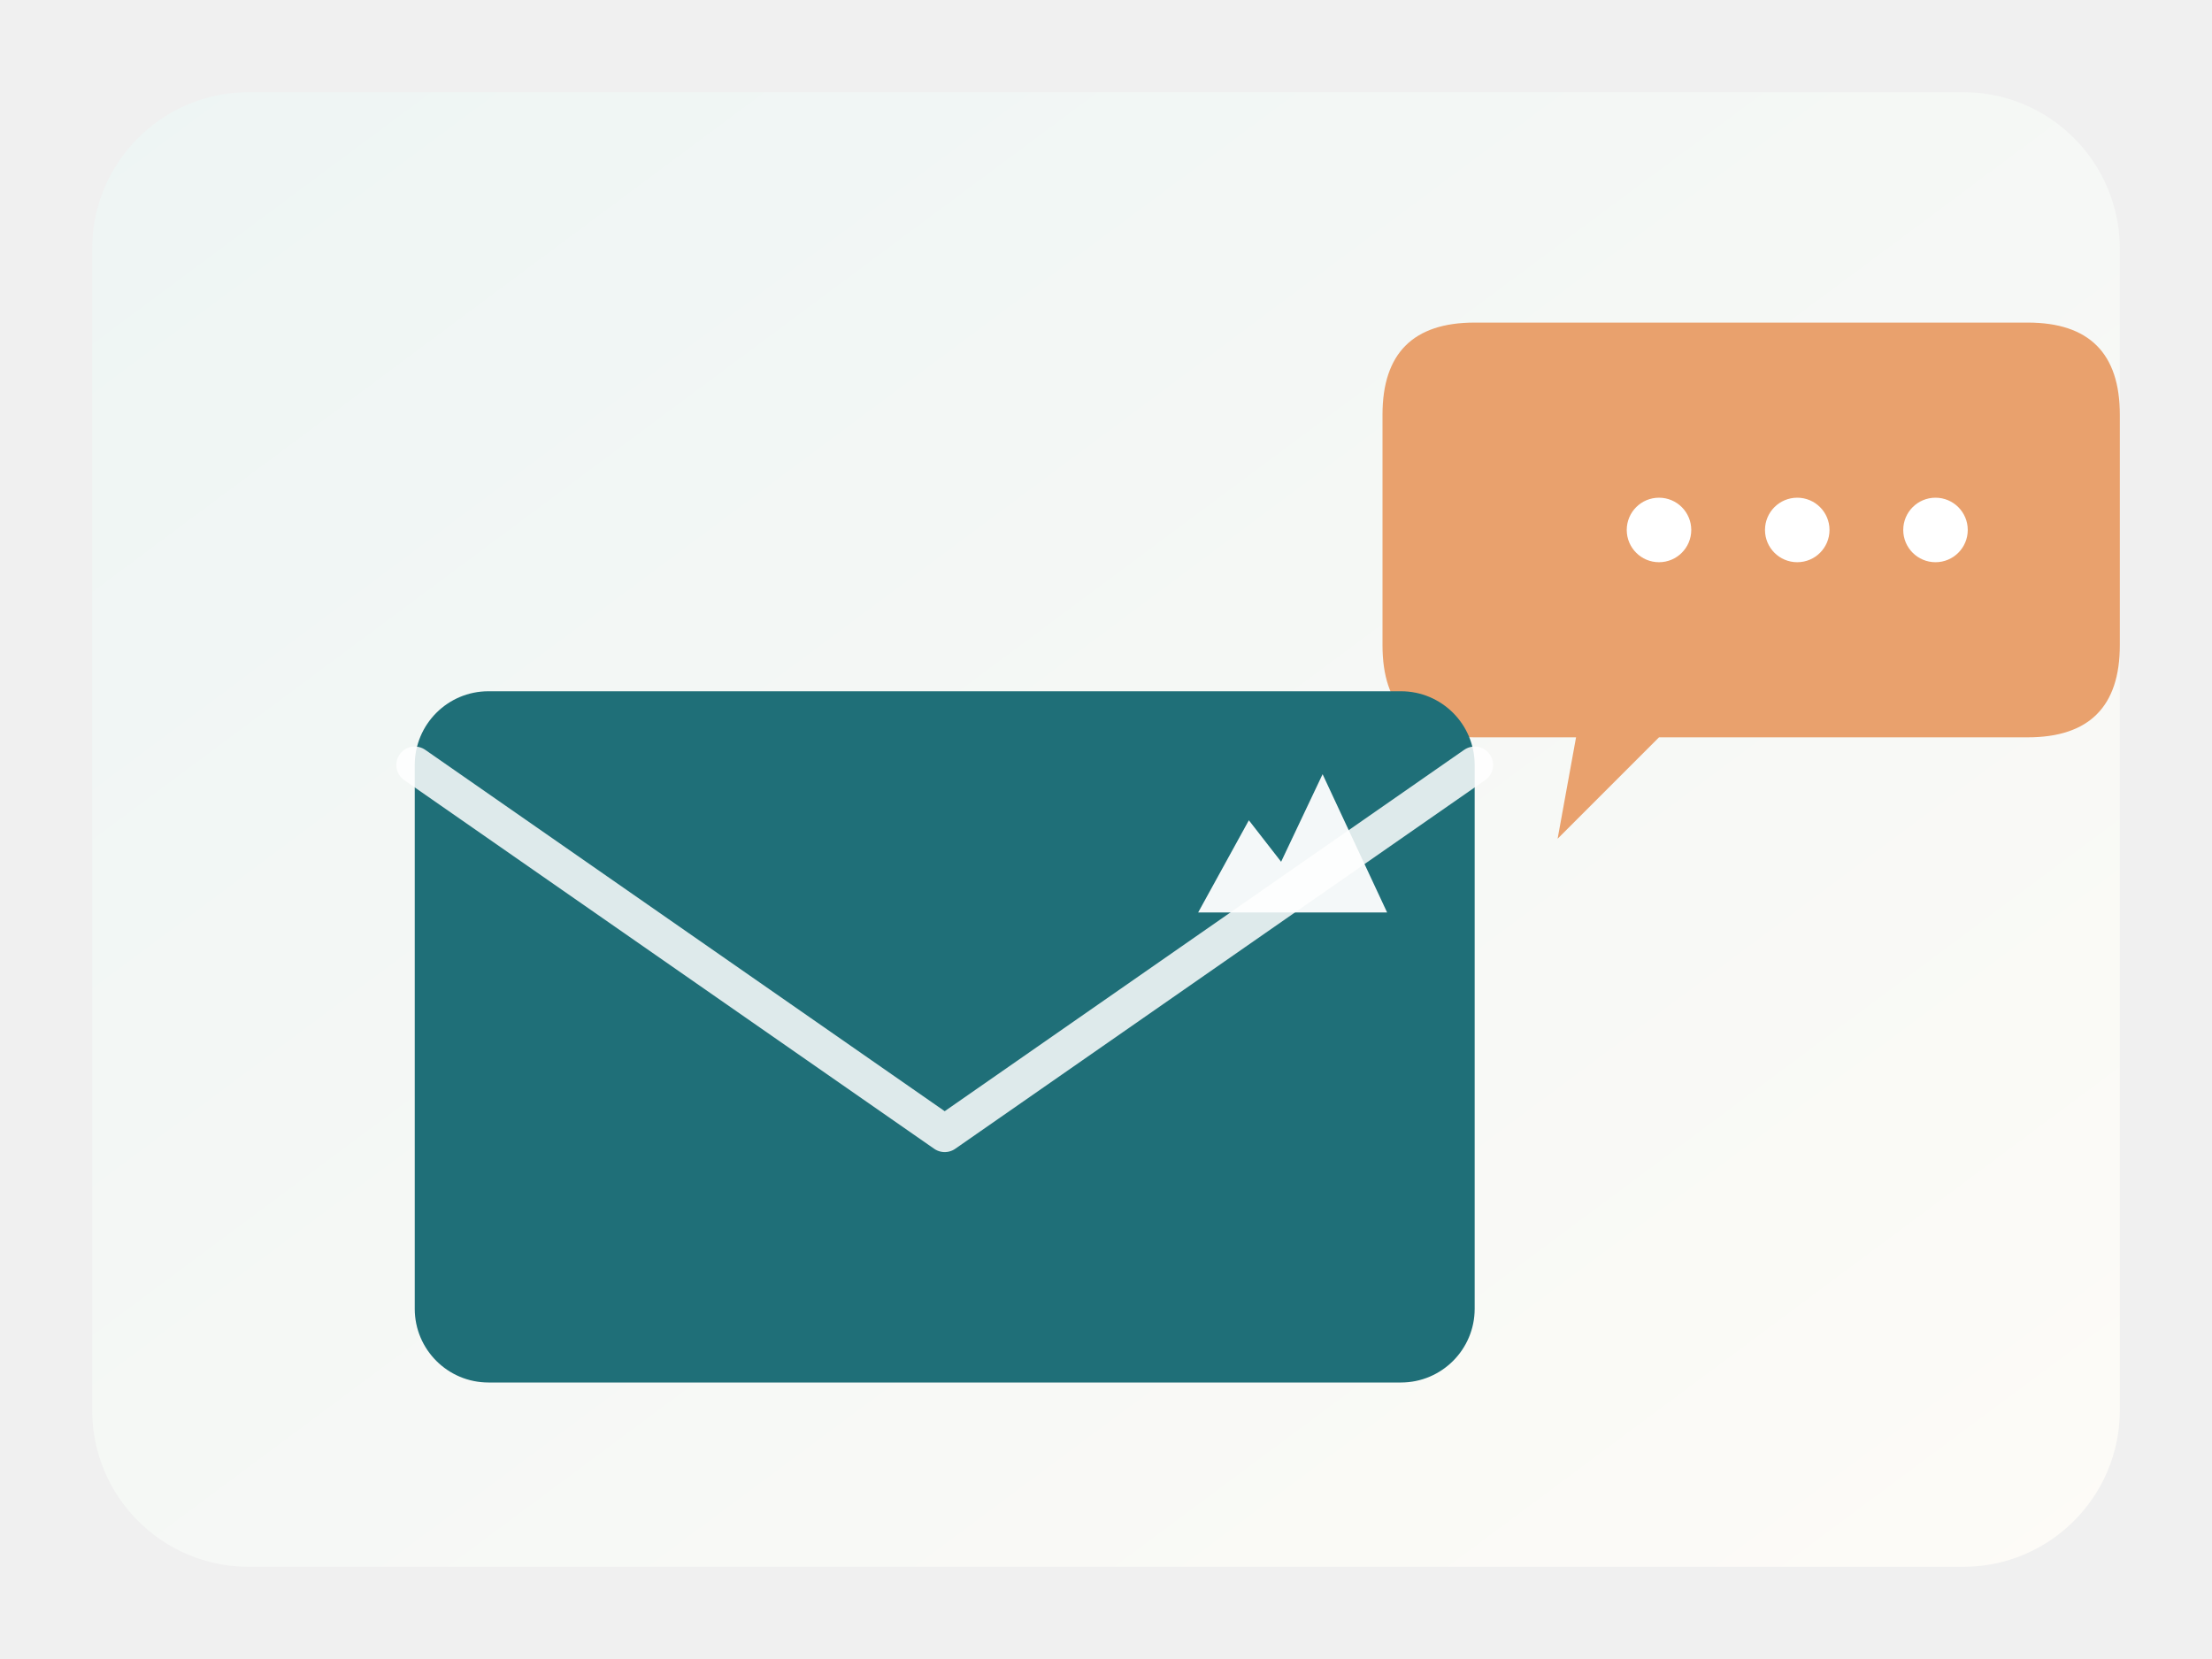
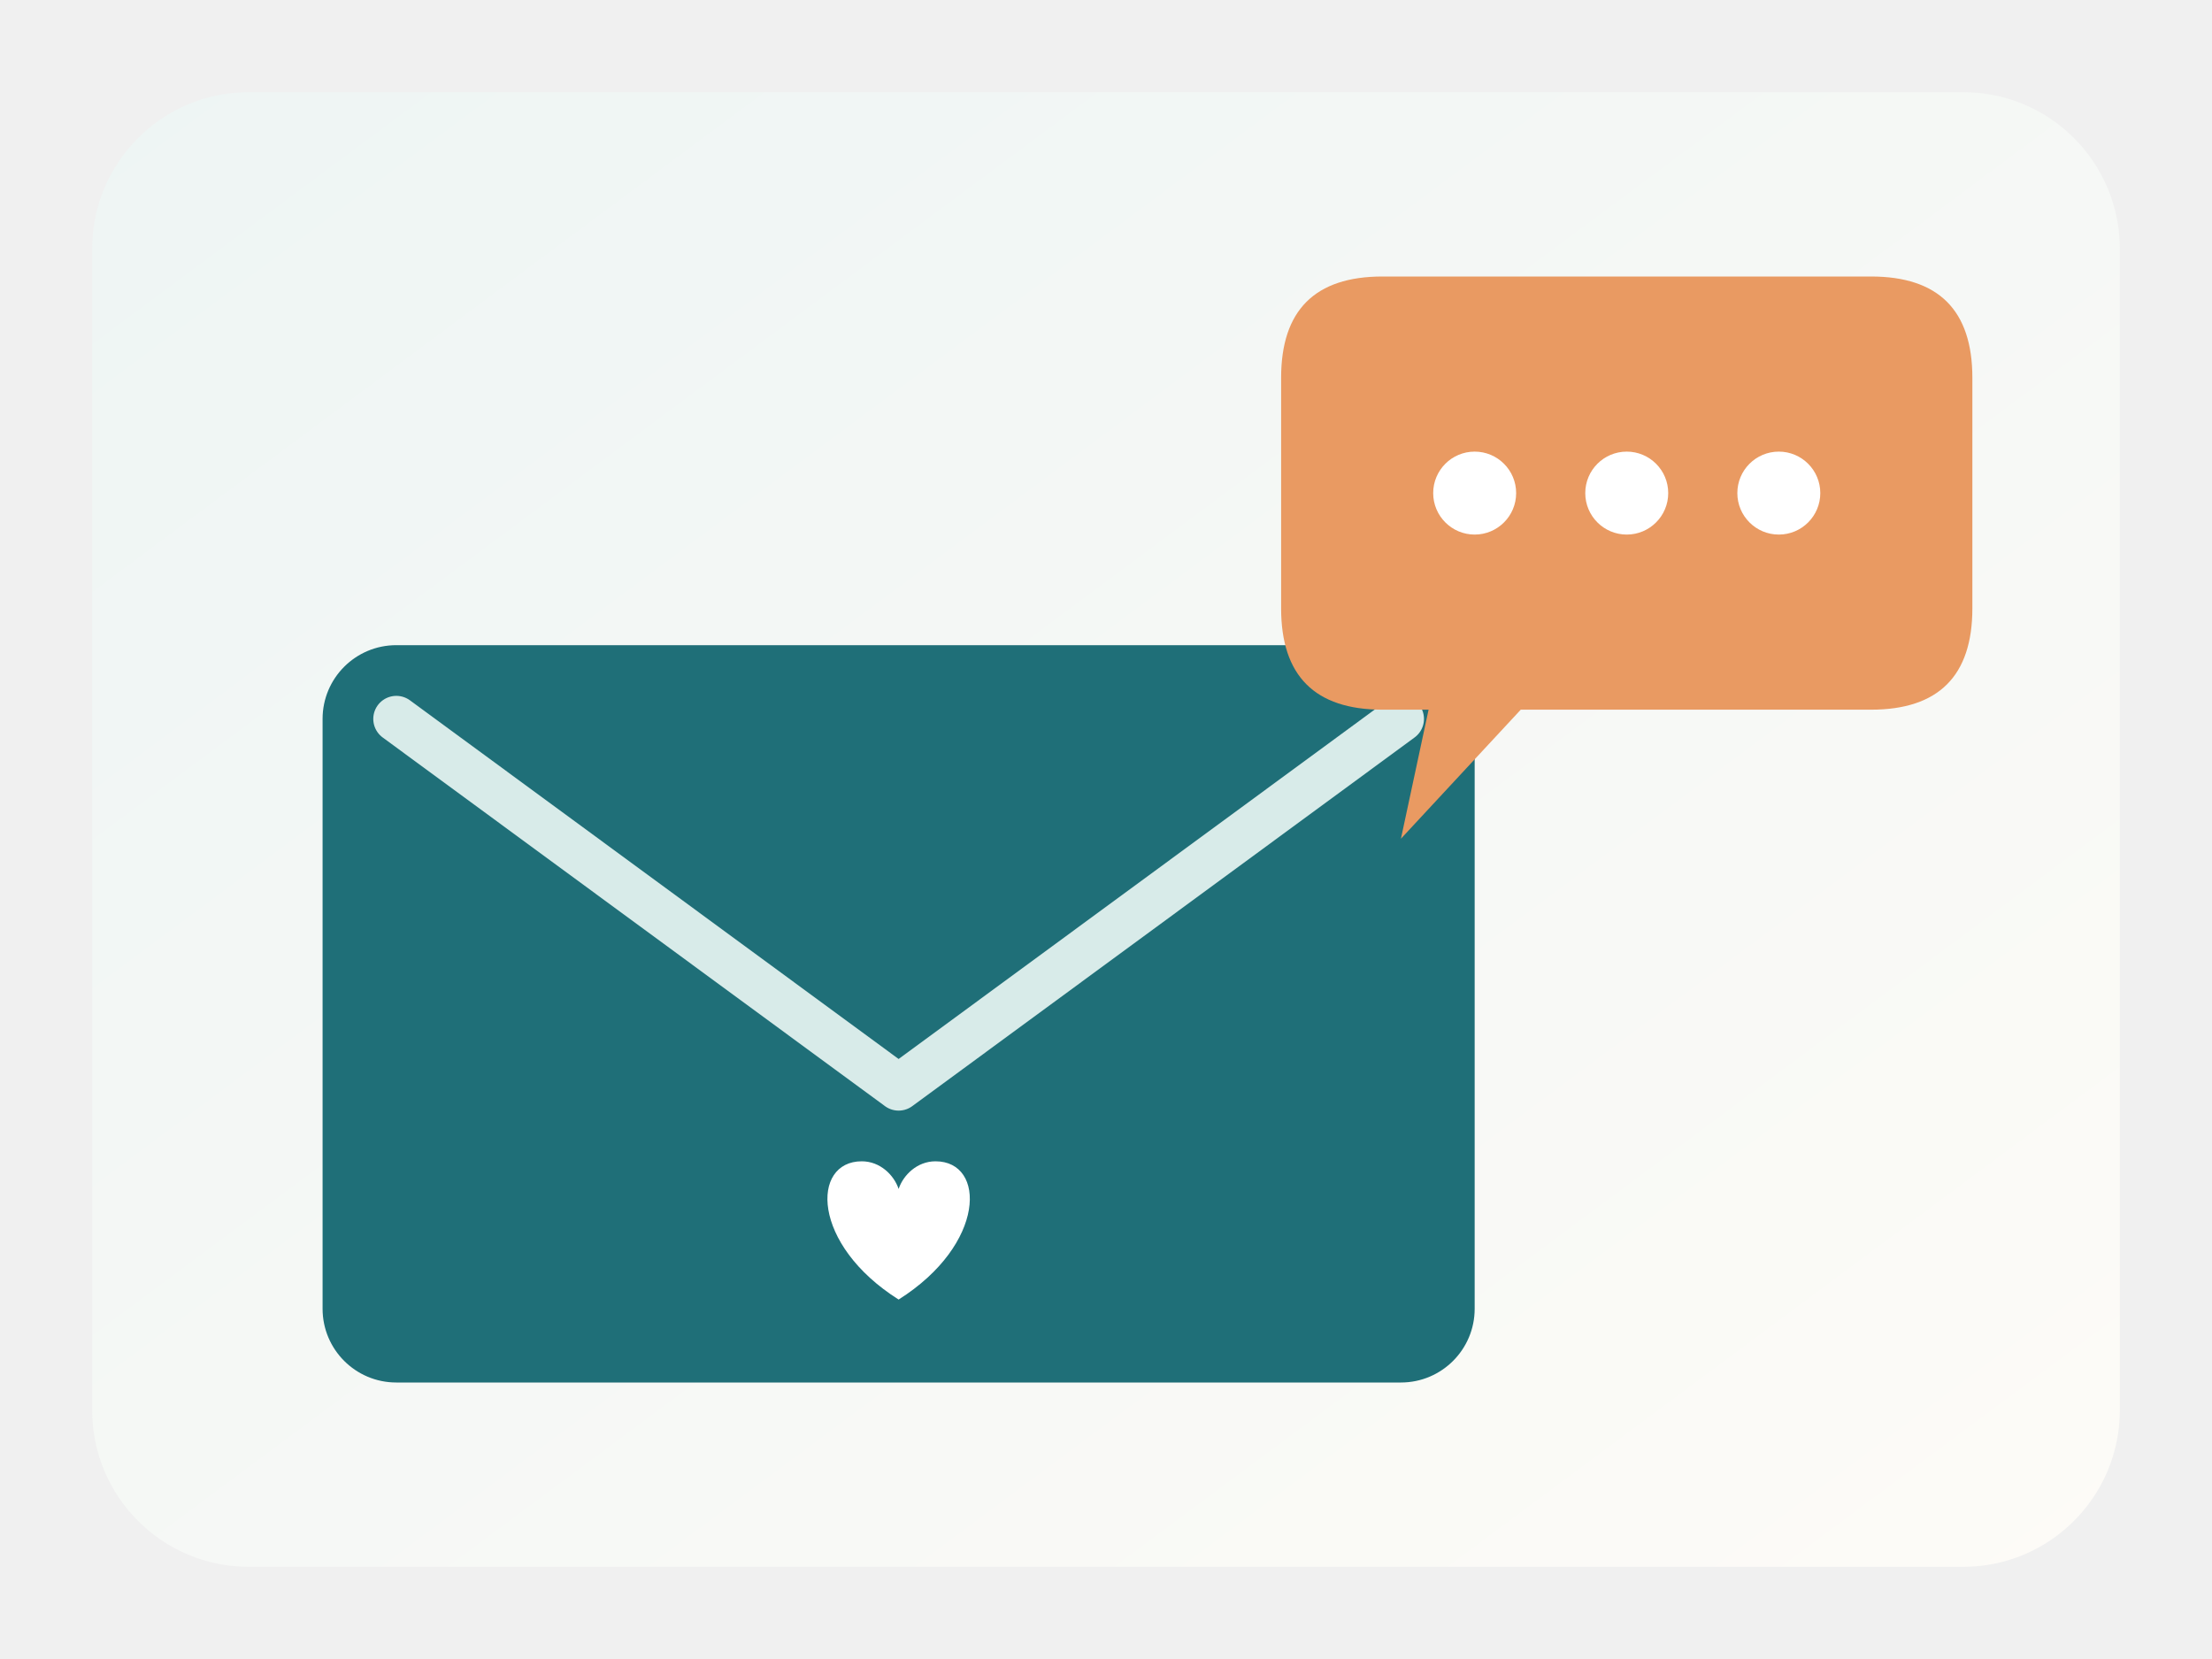
- <svg xmlns="http://www.w3.org/2000/svg" viewBox="0 0 480 360" role="img" aria-label="Nehmen Sie Kontakt auf – ein Briefumschlag mit Fels">
+ <svg xmlns="http://www.w3.org/2000/svg" viewBox="0 0 480 360" role="img" aria-label="Nehmen Sie Kontakt auf: ein Briefumschlag mit Herz und eine Sprechblase">
  <defs>
    <linearGradient id="bg4" x1="0" y1="0" x2="1" y2="1">
      <stop offset="0" stop-color="#eef5f4" />
      <stop offset="1" stop-color="#fdfbf7" />
    </linearGradient>
  </defs>
  <rect x="20" y="20" width="440" height="320" rx="34" fill="url(#bg4)" />
-   <g transform="translate(300 70)">
-     <path d="M0 0 L120 0 Q140 0 140 20 L140 70 Q140 90 120 90 L40 90 L18 112 L22 90 L0 90 Q-20 90 -20 70 L-20 20 Q-20 0 0 0Z" transform="translate(20 0)" fill="#e8985e" opacity="0.9" />
-     <g fill="#ffffff">
-       <circle cx="60" cy="45" r="7" />
-       <circle cx="90" cy="45" r="7" />
-       <circle cx="120" cy="45" r="7" />
-     </g>
-   </g>
-   <g transform="translate(90 150)">
-     <rect x="0" y="0" width="230" height="150" rx="16" fill="#1f6f78" />
-     <path d="M0 16 L115 96 L230 16" fill="none" stroke="#ffffff" stroke-width="8" stroke-linecap="round" stroke-linejoin="round" opacity="0.85" />
-     <g transform="translate(190 34)" opacity="0.95">
-       <path d="M-20 14 L-9 -6 L-2 3 L7 -16 L21 14 Z" fill="#ffffff" />
-     </g>
-   </g>
+   <rect x="70" y="140" width="250" height="160" rx="16" fill="#1f6f78" />
+   <path d="M86 156 L195 236 L304 156" stroke="#d8ebe9" stroke-width="10" fill="none" stroke-linecap="round" stroke-linejoin="round" />
+   <path d="M195 282 C176 270 176 252 187 252 C191 252 194 255 195 258 C196 255 199 252 203 252 C214 252 214 270 195 282 Z" fill="#ffffff" />
+   <path d="M300 60 H406 Q428 60 428 82 V132 Q428 154 406 154 H330 L304 182 L310 154 H300 Q278 154 278 132 V82 Q278 60 300 60 Z" fill="#e99a62" />
+   <circle cx="320" cy="107" r="9" fill="#ffffff" />
+   <circle cx="353" cy="107" r="9" fill="#ffffff" />
+   <circle cx="386" cy="107" r="9" fill="#ffffff" />
</svg>
